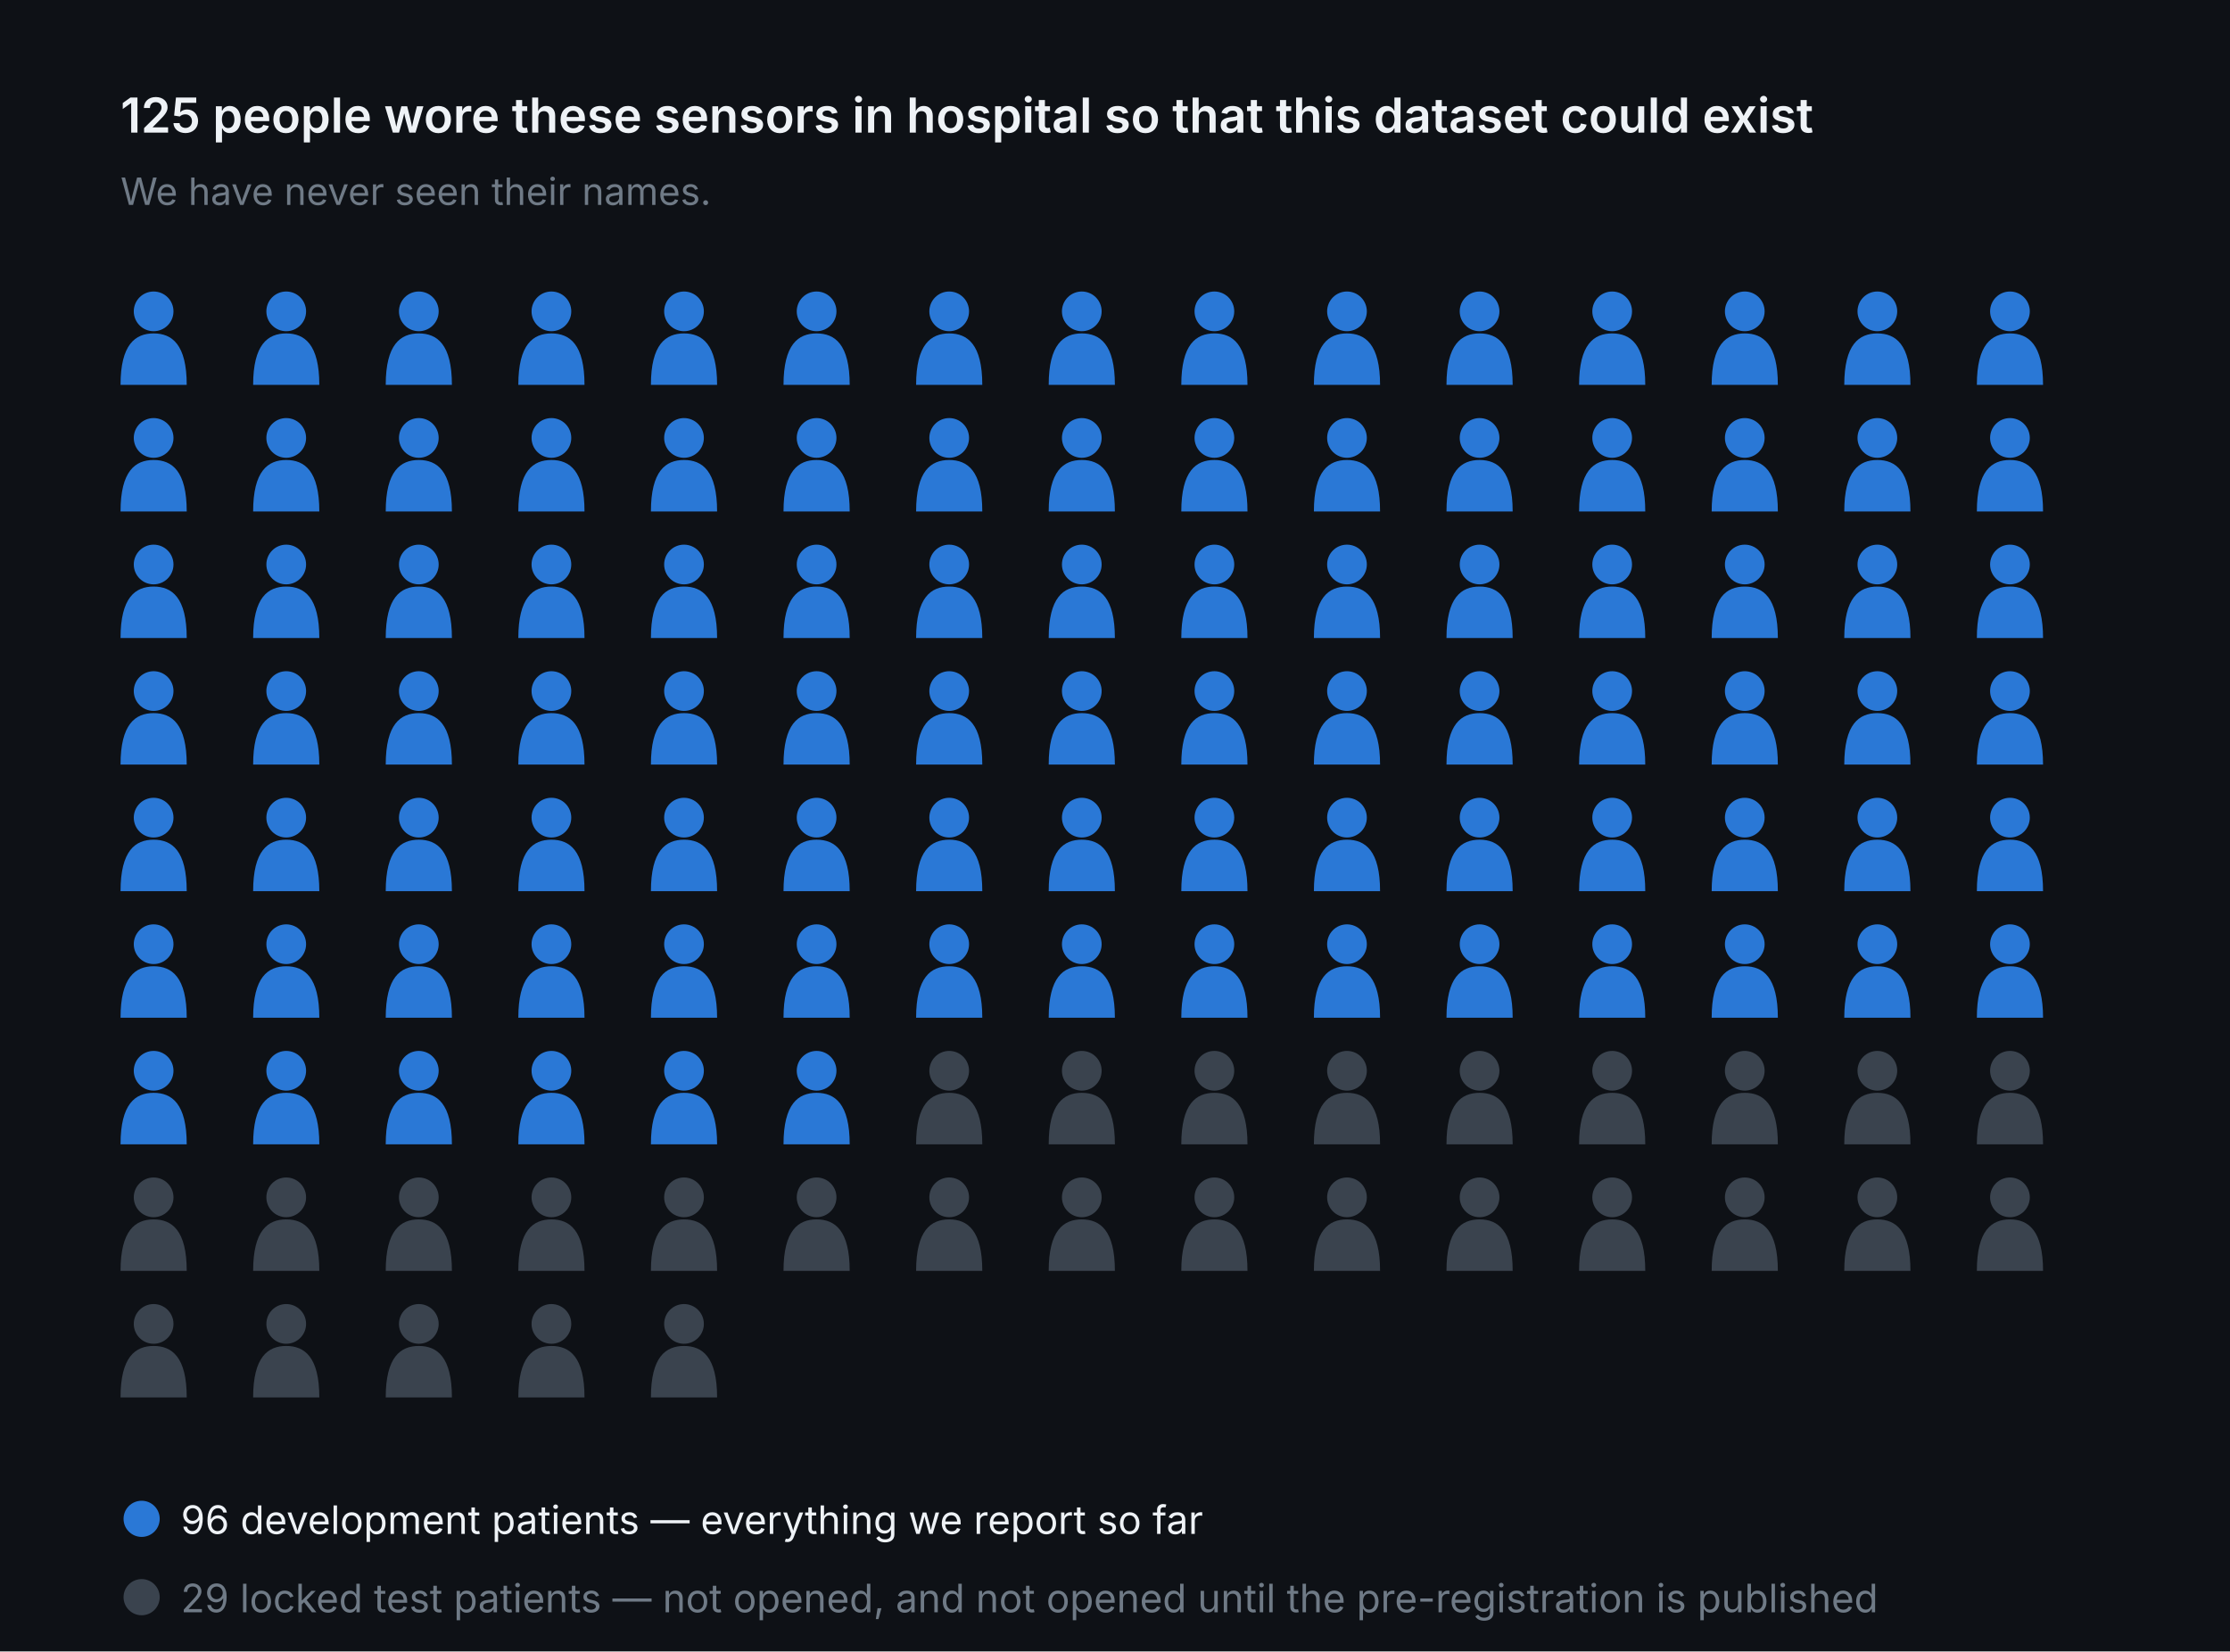
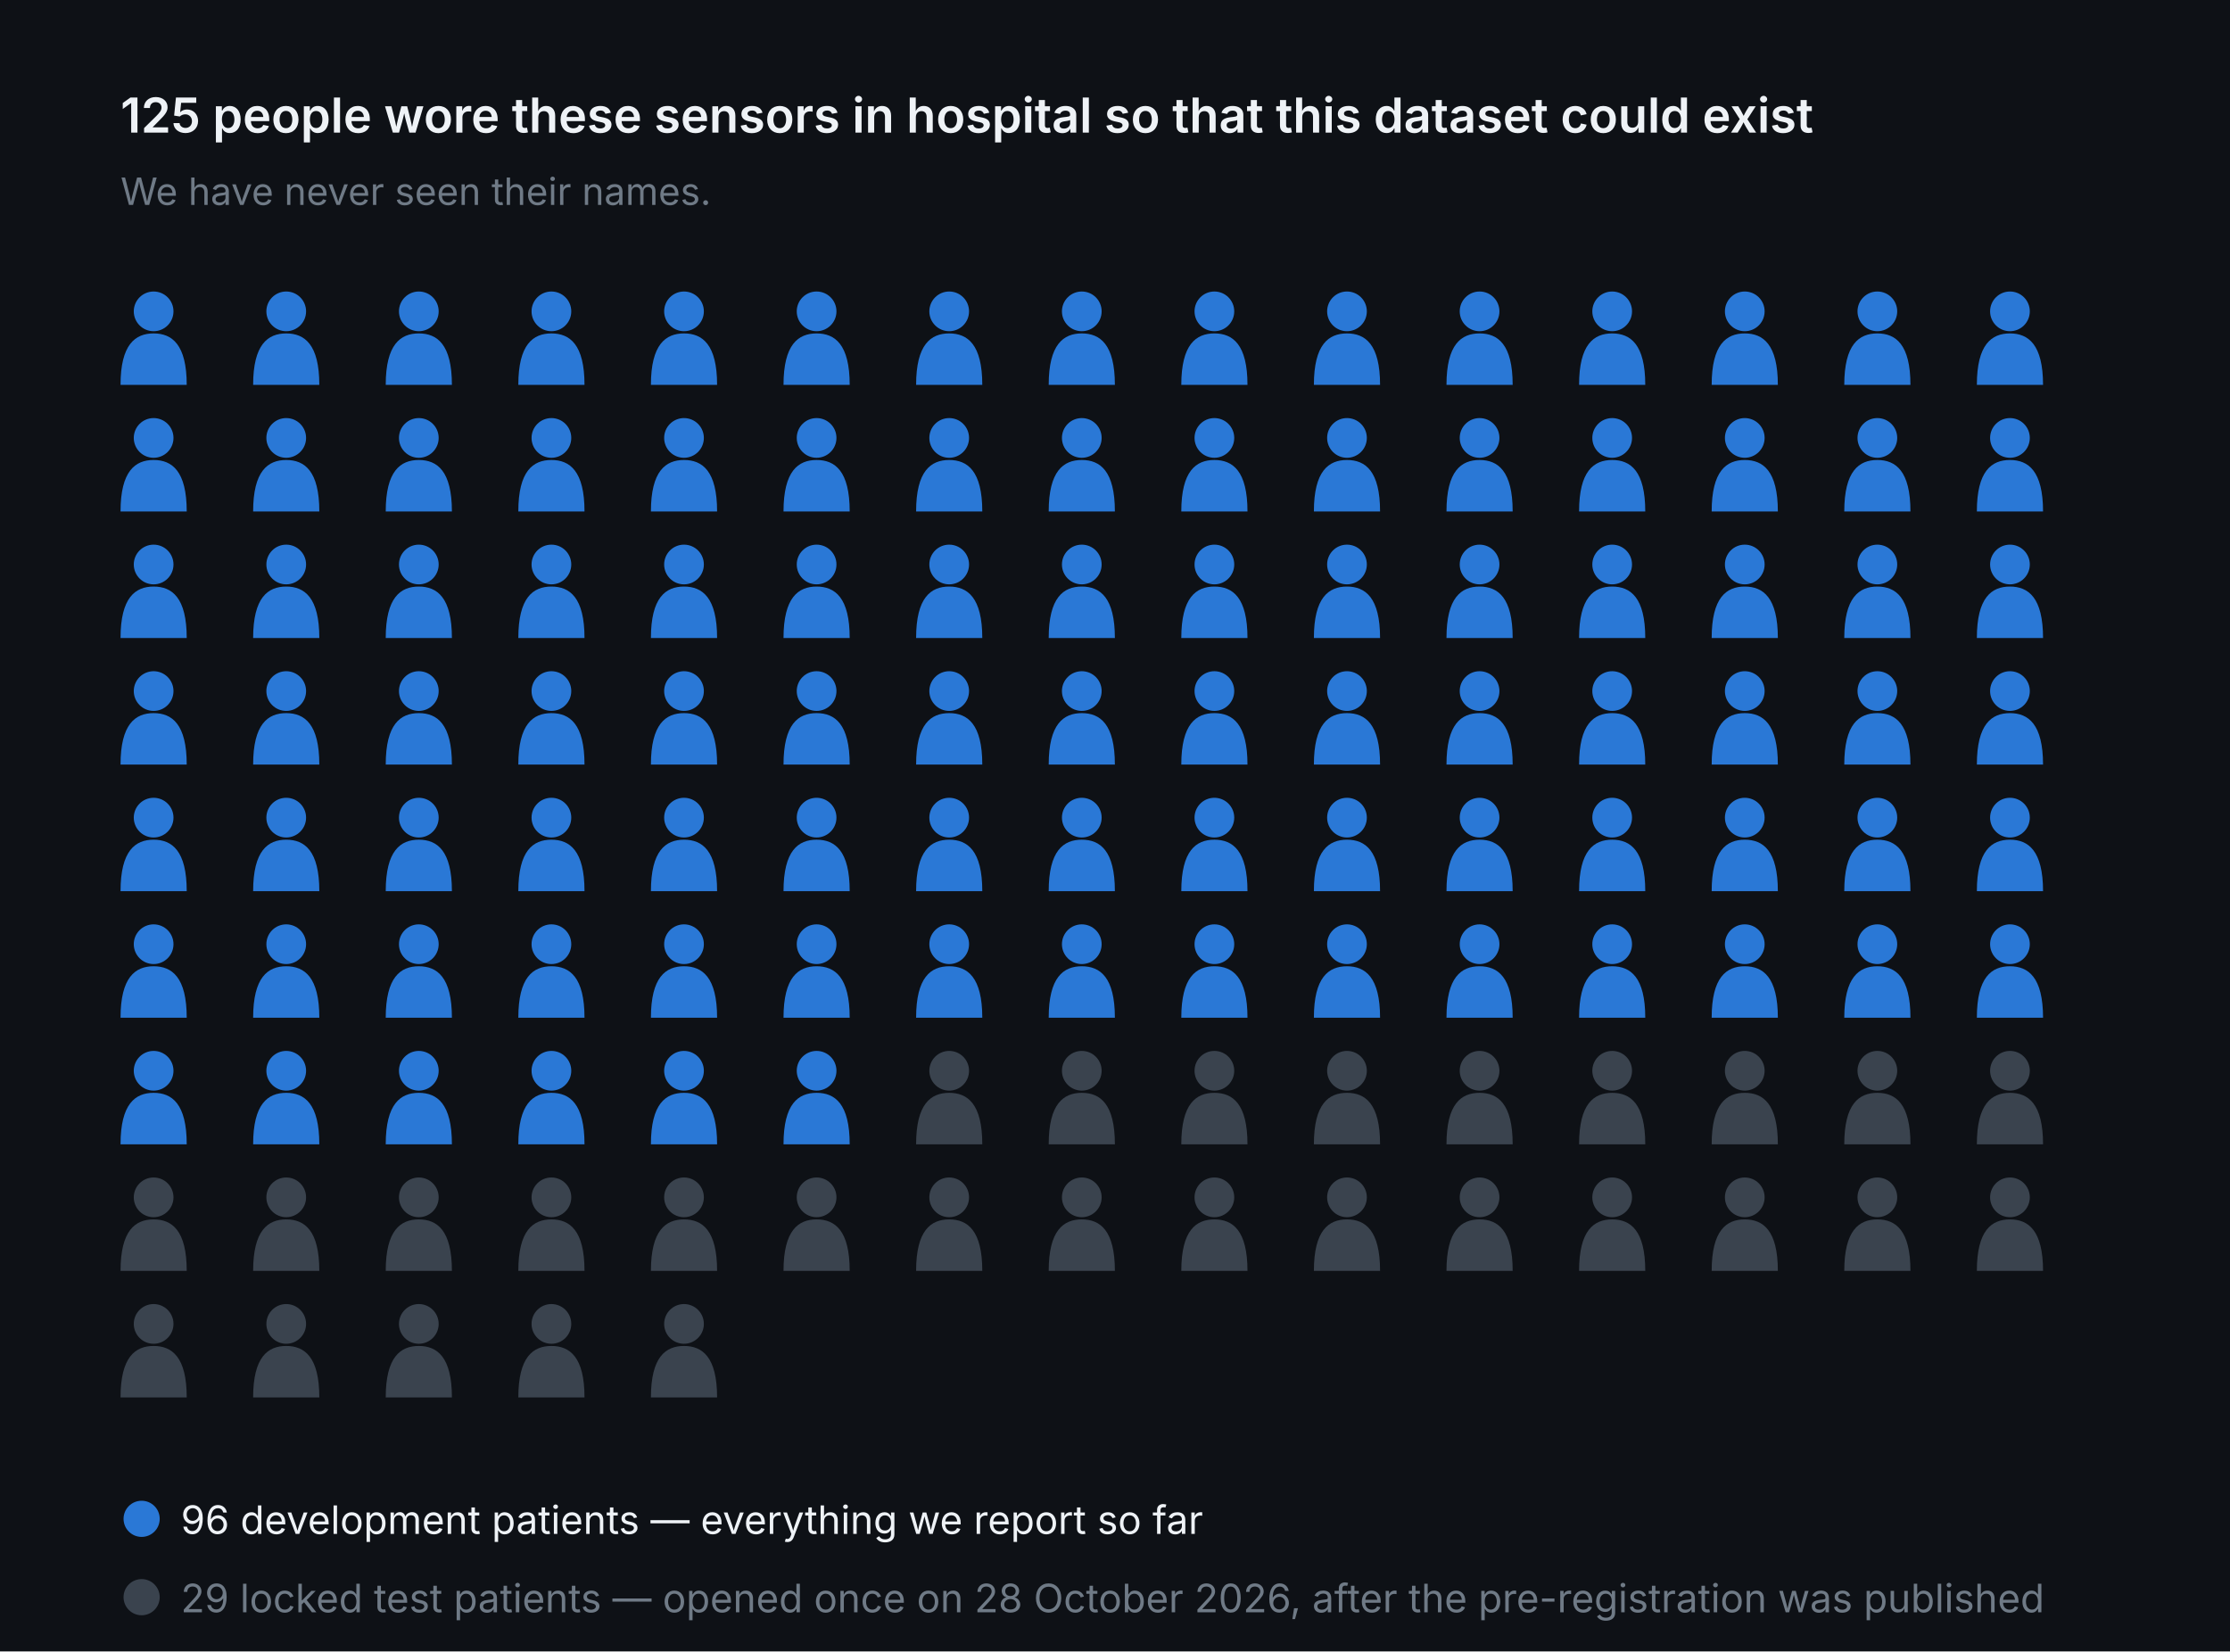
<svg xmlns="http://www.w3.org/2000/svg" viewBox="0 0 740 548" font-family="Inter, system-ui, sans-serif">
  <rect width="100%" height="100%" fill="#0e1116" />
  <text x="40" y="44" fill="#eef2f6" font-size="16" font-weight="600">125 people wore these sensors in hospital so that this dataset could exist</text>
  <text x="40" y="68" fill="#6f7a86" font-size="12.5">We have never seen their names.</text>
  <g transform="translate(40,96) scale(1.22)">
    <circle cx="9" cy="6" r="5.4" fill="#2a78d6" />
    <path d="M0 26 C0 15 4 12 9 12 C14 12 18 15 18 26 Z" fill="#2a78d6" />
  </g>
  <g transform="translate(84,96) scale(1.22)">
    <circle cx="9" cy="6" r="5.4" fill="#2a78d6" />
    <path d="M0 26 C0 15 4 12 9 12 C14 12 18 15 18 26 Z" fill="#2a78d6" />
  </g>
  <g transform="translate(128,96) scale(1.22)">
    <circle cx="9" cy="6" r="5.4" fill="#2a78d6" />
    <path d="M0 26 C0 15 4 12 9 12 C14 12 18 15 18 26 Z" fill="#2a78d6" />
  </g>
  <g transform="translate(172,96) scale(1.22)">
    <circle cx="9" cy="6" r="5.4" fill="#2a78d6" />
    <path d="M0 26 C0 15 4 12 9 12 C14 12 18 15 18 26 Z" fill="#2a78d6" />
  </g>
  <g transform="translate(216,96) scale(1.22)">
    <circle cx="9" cy="6" r="5.4" fill="#2a78d6" />
    <path d="M0 26 C0 15 4 12 9 12 C14 12 18 15 18 26 Z" fill="#2a78d6" />
  </g>
  <g transform="translate(260,96) scale(1.22)">
    <circle cx="9" cy="6" r="5.4" fill="#2a78d6" />
    <path d="M0 26 C0 15 4 12 9 12 C14 12 18 15 18 26 Z" fill="#2a78d6" />
  </g>
  <g transform="translate(304,96) scale(1.22)">
    <circle cx="9" cy="6" r="5.4" fill="#2a78d6" />
    <path d="M0 26 C0 15 4 12 9 12 C14 12 18 15 18 26 Z" fill="#2a78d6" />
  </g>
  <g transform="translate(348,96) scale(1.22)">
    <circle cx="9" cy="6" r="5.4" fill="#2a78d6" />
    <path d="M0 26 C0 15 4 12 9 12 C14 12 18 15 18 26 Z" fill="#2a78d6" />
  </g>
  <g transform="translate(392,96) scale(1.22)">
    <circle cx="9" cy="6" r="5.4" fill="#2a78d6" />
    <path d="M0 26 C0 15 4 12 9 12 C14 12 18 15 18 26 Z" fill="#2a78d6" />
  </g>
  <g transform="translate(436,96) scale(1.22)">
    <circle cx="9" cy="6" r="5.4" fill="#2a78d6" />
    <path d="M0 26 C0 15 4 12 9 12 C14 12 18 15 18 26 Z" fill="#2a78d6" />
  </g>
  <g transform="translate(480,96) scale(1.22)">
    <circle cx="9" cy="6" r="5.4" fill="#2a78d6" />
    <path d="M0 26 C0 15 4 12 9 12 C14 12 18 15 18 26 Z" fill="#2a78d6" />
  </g>
  <g transform="translate(524,96) scale(1.22)">
    <circle cx="9" cy="6" r="5.4" fill="#2a78d6" />
    <path d="M0 26 C0 15 4 12 9 12 C14 12 18 15 18 26 Z" fill="#2a78d6" />
  </g>
  <g transform="translate(568,96) scale(1.22)">
    <circle cx="9" cy="6" r="5.4" fill="#2a78d6" />
    <path d="M0 26 C0 15 4 12 9 12 C14 12 18 15 18 26 Z" fill="#2a78d6" />
  </g>
  <g transform="translate(612,96) scale(1.22)">
    <circle cx="9" cy="6" r="5.4" fill="#2a78d6" />
    <path d="M0 26 C0 15 4 12 9 12 C14 12 18 15 18 26 Z" fill="#2a78d6" />
  </g>
  <g transform="translate(656,96) scale(1.22)">
    <circle cx="9" cy="6" r="5.4" fill="#2a78d6" />
    <path d="M0 26 C0 15 4 12 9 12 C14 12 18 15 18 26 Z" fill="#2a78d6" />
  </g>
  <g transform="translate(40,138) scale(1.22)">
    <circle cx="9" cy="6" r="5.4" fill="#2a78d6" />
    <path d="M0 26 C0 15 4 12 9 12 C14 12 18 15 18 26 Z" fill="#2a78d6" />
  </g>
  <g transform="translate(84,138) scale(1.22)">
    <circle cx="9" cy="6" r="5.4" fill="#2a78d6" />
    <path d="M0 26 C0 15 4 12 9 12 C14 12 18 15 18 26 Z" fill="#2a78d6" />
  </g>
  <g transform="translate(128,138) scale(1.22)">
    <circle cx="9" cy="6" r="5.4" fill="#2a78d6" />
    <path d="M0 26 C0 15 4 12 9 12 C14 12 18 15 18 26 Z" fill="#2a78d6" />
  </g>
  <g transform="translate(172,138) scale(1.22)">
    <circle cx="9" cy="6" r="5.4" fill="#2a78d6" />
    <path d="M0 26 C0 15 4 12 9 12 C14 12 18 15 18 26 Z" fill="#2a78d6" />
  </g>
  <g transform="translate(216,138) scale(1.22)">
    <circle cx="9" cy="6" r="5.4" fill="#2a78d6" />
    <path d="M0 26 C0 15 4 12 9 12 C14 12 18 15 18 26 Z" fill="#2a78d6" />
  </g>
  <g transform="translate(260,138) scale(1.22)">
    <circle cx="9" cy="6" r="5.4" fill="#2a78d6" />
    <path d="M0 26 C0 15 4 12 9 12 C14 12 18 15 18 26 Z" fill="#2a78d6" />
  </g>
  <g transform="translate(304,138) scale(1.22)">
    <circle cx="9" cy="6" r="5.4" fill="#2a78d6" />
    <path d="M0 26 C0 15 4 12 9 12 C14 12 18 15 18 26 Z" fill="#2a78d6" />
  </g>
  <g transform="translate(348,138) scale(1.22)">
    <circle cx="9" cy="6" r="5.4" fill="#2a78d6" />
    <path d="M0 26 C0 15 4 12 9 12 C14 12 18 15 18 26 Z" fill="#2a78d6" />
  </g>
  <g transform="translate(392,138) scale(1.22)">
    <circle cx="9" cy="6" r="5.4" fill="#2a78d6" />
    <path d="M0 26 C0 15 4 12 9 12 C14 12 18 15 18 26 Z" fill="#2a78d6" />
  </g>
  <g transform="translate(436,138) scale(1.22)">
    <circle cx="9" cy="6" r="5.4" fill="#2a78d6" />
    <path d="M0 26 C0 15 4 12 9 12 C14 12 18 15 18 26 Z" fill="#2a78d6" />
  </g>
  <g transform="translate(480,138) scale(1.22)">
    <circle cx="9" cy="6" r="5.4" fill="#2a78d6" />
    <path d="M0 26 C0 15 4 12 9 12 C14 12 18 15 18 26 Z" fill="#2a78d6" />
  </g>
  <g transform="translate(524,138) scale(1.22)">
    <circle cx="9" cy="6" r="5.4" fill="#2a78d6" />
    <path d="M0 26 C0 15 4 12 9 12 C14 12 18 15 18 26 Z" fill="#2a78d6" />
  </g>
  <g transform="translate(568,138) scale(1.22)">
    <circle cx="9" cy="6" r="5.4" fill="#2a78d6" />
    <path d="M0 26 C0 15 4 12 9 12 C14 12 18 15 18 26 Z" fill="#2a78d6" />
  </g>
  <g transform="translate(612,138) scale(1.22)">
    <circle cx="9" cy="6" r="5.4" fill="#2a78d6" />
    <path d="M0 26 C0 15 4 12 9 12 C14 12 18 15 18 26 Z" fill="#2a78d6" />
  </g>
  <g transform="translate(656,138) scale(1.22)">
    <circle cx="9" cy="6" r="5.4" fill="#2a78d6" />
    <path d="M0 26 C0 15 4 12 9 12 C14 12 18 15 18 26 Z" fill="#2a78d6" />
  </g>
  <g transform="translate(40,180) scale(1.22)">
    <circle cx="9" cy="6" r="5.4" fill="#2a78d6" />
    <path d="M0 26 C0 15 4 12 9 12 C14 12 18 15 18 26 Z" fill="#2a78d6" />
  </g>
  <g transform="translate(84,180) scale(1.22)">
    <circle cx="9" cy="6" r="5.4" fill="#2a78d6" />
    <path d="M0 26 C0 15 4 12 9 12 C14 12 18 15 18 26 Z" fill="#2a78d6" />
  </g>
  <g transform="translate(128,180) scale(1.22)">
    <circle cx="9" cy="6" r="5.4" fill="#2a78d6" />
    <path d="M0 26 C0 15 4 12 9 12 C14 12 18 15 18 26 Z" fill="#2a78d6" />
  </g>
  <g transform="translate(172,180) scale(1.22)">
    <circle cx="9" cy="6" r="5.4" fill="#2a78d6" />
    <path d="M0 26 C0 15 4 12 9 12 C14 12 18 15 18 26 Z" fill="#2a78d6" />
  </g>
  <g transform="translate(216,180) scale(1.22)">
    <circle cx="9" cy="6" r="5.4" fill="#2a78d6" />
    <path d="M0 26 C0 15 4 12 9 12 C14 12 18 15 18 26 Z" fill="#2a78d6" />
  </g>
  <g transform="translate(260,180) scale(1.22)">
    <circle cx="9" cy="6" r="5.4" fill="#2a78d6" />
    <path d="M0 26 C0 15 4 12 9 12 C14 12 18 15 18 26 Z" fill="#2a78d6" />
  </g>
  <g transform="translate(304,180) scale(1.22)">
    <circle cx="9" cy="6" r="5.4" fill="#2a78d6" />
    <path d="M0 26 C0 15 4 12 9 12 C14 12 18 15 18 26 Z" fill="#2a78d6" />
  </g>
  <g transform="translate(348,180) scale(1.22)">
    <circle cx="9" cy="6" r="5.4" fill="#2a78d6" />
    <path d="M0 26 C0 15 4 12 9 12 C14 12 18 15 18 26 Z" fill="#2a78d6" />
  </g>
  <g transform="translate(392,180) scale(1.22)">
    <circle cx="9" cy="6" r="5.4" fill="#2a78d6" />
    <path d="M0 26 C0 15 4 12 9 12 C14 12 18 15 18 26 Z" fill="#2a78d6" />
  </g>
  <g transform="translate(436,180) scale(1.22)">
    <circle cx="9" cy="6" r="5.4" fill="#2a78d6" />
    <path d="M0 26 C0 15 4 12 9 12 C14 12 18 15 18 26 Z" fill="#2a78d6" />
  </g>
  <g transform="translate(480,180) scale(1.22)">
    <circle cx="9" cy="6" r="5.4" fill="#2a78d6" />
    <path d="M0 26 C0 15 4 12 9 12 C14 12 18 15 18 26 Z" fill="#2a78d6" />
  </g>
  <g transform="translate(524,180) scale(1.22)">
    <circle cx="9" cy="6" r="5.4" fill="#2a78d6" />
    <path d="M0 26 C0 15 4 12 9 12 C14 12 18 15 18 26 Z" fill="#2a78d6" />
  </g>
  <g transform="translate(568,180) scale(1.22)">
    <circle cx="9" cy="6" r="5.4" fill="#2a78d6" />
    <path d="M0 26 C0 15 4 12 9 12 C14 12 18 15 18 26 Z" fill="#2a78d6" />
  </g>
  <g transform="translate(612,180) scale(1.22)">
    <circle cx="9" cy="6" r="5.4" fill="#2a78d6" />
    <path d="M0 26 C0 15 4 12 9 12 C14 12 18 15 18 26 Z" fill="#2a78d6" />
  </g>
  <g transform="translate(656,180) scale(1.22)">
    <circle cx="9" cy="6" r="5.4" fill="#2a78d6" />
    <path d="M0 26 C0 15 4 12 9 12 C14 12 18 15 18 26 Z" fill="#2a78d6" />
  </g>
  <g transform="translate(40,222) scale(1.22)">
    <circle cx="9" cy="6" r="5.4" fill="#2a78d6" />
    <path d="M0 26 C0 15 4 12 9 12 C14 12 18 15 18 26 Z" fill="#2a78d6" />
  </g>
  <g transform="translate(84,222) scale(1.22)">
    <circle cx="9" cy="6" r="5.4" fill="#2a78d6" />
    <path d="M0 26 C0 15 4 12 9 12 C14 12 18 15 18 26 Z" fill="#2a78d6" />
  </g>
  <g transform="translate(128,222) scale(1.22)">
    <circle cx="9" cy="6" r="5.4" fill="#2a78d6" />
    <path d="M0 26 C0 15 4 12 9 12 C14 12 18 15 18 26 Z" fill="#2a78d6" />
  </g>
  <g transform="translate(172,222) scale(1.22)">
    <circle cx="9" cy="6" r="5.4" fill="#2a78d6" />
    <path d="M0 26 C0 15 4 12 9 12 C14 12 18 15 18 26 Z" fill="#2a78d6" />
  </g>
  <g transform="translate(216,222) scale(1.22)">
    <circle cx="9" cy="6" r="5.4" fill="#2a78d6" />
    <path d="M0 26 C0 15 4 12 9 12 C14 12 18 15 18 26 Z" fill="#2a78d6" />
  </g>
  <g transform="translate(260,222) scale(1.22)">
    <circle cx="9" cy="6" r="5.4" fill="#2a78d6" />
    <path d="M0 26 C0 15 4 12 9 12 C14 12 18 15 18 26 Z" fill="#2a78d6" />
  </g>
  <g transform="translate(304,222) scale(1.22)">
    <circle cx="9" cy="6" r="5.4" fill="#2a78d6" />
    <path d="M0 26 C0 15 4 12 9 12 C14 12 18 15 18 26 Z" fill="#2a78d6" />
  </g>
  <g transform="translate(348,222) scale(1.22)">
    <circle cx="9" cy="6" r="5.4" fill="#2a78d6" />
    <path d="M0 26 C0 15 4 12 9 12 C14 12 18 15 18 26 Z" fill="#2a78d6" />
  </g>
  <g transform="translate(392,222) scale(1.22)">
    <circle cx="9" cy="6" r="5.4" fill="#2a78d6" />
    <path d="M0 26 C0 15 4 12 9 12 C14 12 18 15 18 26 Z" fill="#2a78d6" />
  </g>
  <g transform="translate(436,222) scale(1.22)">
    <circle cx="9" cy="6" r="5.4" fill="#2a78d6" />
    <path d="M0 26 C0 15 4 12 9 12 C14 12 18 15 18 26 Z" fill="#2a78d6" />
  </g>
  <g transform="translate(480,222) scale(1.22)">
    <circle cx="9" cy="6" r="5.4" fill="#2a78d6" />
    <path d="M0 26 C0 15 4 12 9 12 C14 12 18 15 18 26 Z" fill="#2a78d6" />
  </g>
  <g transform="translate(524,222) scale(1.22)">
    <circle cx="9" cy="6" r="5.4" fill="#2a78d6" />
    <path d="M0 26 C0 15 4 12 9 12 C14 12 18 15 18 26 Z" fill="#2a78d6" />
  </g>
  <g transform="translate(568,222) scale(1.22)">
    <circle cx="9" cy="6" r="5.4" fill="#2a78d6" />
    <path d="M0 26 C0 15 4 12 9 12 C14 12 18 15 18 26 Z" fill="#2a78d6" />
  </g>
  <g transform="translate(612,222) scale(1.22)">
    <circle cx="9" cy="6" r="5.4" fill="#2a78d6" />
    <path d="M0 26 C0 15 4 12 9 12 C14 12 18 15 18 26 Z" fill="#2a78d6" />
  </g>
  <g transform="translate(656,222) scale(1.22)">
    <circle cx="9" cy="6" r="5.4" fill="#2a78d6" />
    <path d="M0 26 C0 15 4 12 9 12 C14 12 18 15 18 26 Z" fill="#2a78d6" />
  </g>
  <g transform="translate(40,264) scale(1.22)">
    <circle cx="9" cy="6" r="5.4" fill="#2a78d6" />
    <path d="M0 26 C0 15 4 12 9 12 C14 12 18 15 18 26 Z" fill="#2a78d6" />
  </g>
  <g transform="translate(84,264) scale(1.22)">
    <circle cx="9" cy="6" r="5.4" fill="#2a78d6" />
    <path d="M0 26 C0 15 4 12 9 12 C14 12 18 15 18 26 Z" fill="#2a78d6" />
  </g>
  <g transform="translate(128,264) scale(1.22)">
    <circle cx="9" cy="6" r="5.4" fill="#2a78d6" />
    <path d="M0 26 C0 15 4 12 9 12 C14 12 18 15 18 26 Z" fill="#2a78d6" />
  </g>
  <g transform="translate(172,264) scale(1.22)">
    <circle cx="9" cy="6" r="5.4" fill="#2a78d6" />
    <path d="M0 26 C0 15 4 12 9 12 C14 12 18 15 18 26 Z" fill="#2a78d6" />
  </g>
  <g transform="translate(216,264) scale(1.22)">
    <circle cx="9" cy="6" r="5.4" fill="#2a78d6" />
    <path d="M0 26 C0 15 4 12 9 12 C14 12 18 15 18 26 Z" fill="#2a78d6" />
  </g>
  <g transform="translate(260,264) scale(1.22)">
    <circle cx="9" cy="6" r="5.4" fill="#2a78d6" />
    <path d="M0 26 C0 15 4 12 9 12 C14 12 18 15 18 26 Z" fill="#2a78d6" />
  </g>
  <g transform="translate(304,264) scale(1.22)">
    <circle cx="9" cy="6" r="5.4" fill="#2a78d6" />
    <path d="M0 26 C0 15 4 12 9 12 C14 12 18 15 18 26 Z" fill="#2a78d6" />
  </g>
  <g transform="translate(348,264) scale(1.22)">
    <circle cx="9" cy="6" r="5.4" fill="#2a78d6" />
    <path d="M0 26 C0 15 4 12 9 12 C14 12 18 15 18 26 Z" fill="#2a78d6" />
  </g>
  <g transform="translate(392,264) scale(1.22)">
    <circle cx="9" cy="6" r="5.4" fill="#2a78d6" />
    <path d="M0 26 C0 15 4 12 9 12 C14 12 18 15 18 26 Z" fill="#2a78d6" />
  </g>
  <g transform="translate(436,264) scale(1.22)">
    <circle cx="9" cy="6" r="5.4" fill="#2a78d6" />
    <path d="M0 26 C0 15 4 12 9 12 C14 12 18 15 18 26 Z" fill="#2a78d6" />
  </g>
  <g transform="translate(480,264) scale(1.22)">
    <circle cx="9" cy="6" r="5.4" fill="#2a78d6" />
    <path d="M0 26 C0 15 4 12 9 12 C14 12 18 15 18 26 Z" fill="#2a78d6" />
  </g>
  <g transform="translate(524,264) scale(1.22)">
    <circle cx="9" cy="6" r="5.4" fill="#2a78d6" />
    <path d="M0 26 C0 15 4 12 9 12 C14 12 18 15 18 26 Z" fill="#2a78d6" />
  </g>
  <g transform="translate(568,264) scale(1.22)">
    <circle cx="9" cy="6" r="5.4" fill="#2a78d6" />
    <path d="M0 26 C0 15 4 12 9 12 C14 12 18 15 18 26 Z" fill="#2a78d6" />
  </g>
  <g transform="translate(612,264) scale(1.22)">
    <circle cx="9" cy="6" r="5.4" fill="#2a78d6" />
    <path d="M0 26 C0 15 4 12 9 12 C14 12 18 15 18 26 Z" fill="#2a78d6" />
  </g>
  <g transform="translate(656,264) scale(1.22)">
    <circle cx="9" cy="6" r="5.4" fill="#2a78d6" />
    <path d="M0 26 C0 15 4 12 9 12 C14 12 18 15 18 26 Z" fill="#2a78d6" />
  </g>
  <g transform="translate(40,306) scale(1.22)">
    <circle cx="9" cy="6" r="5.4" fill="#2a78d6" />
    <path d="M0 26 C0 15 4 12 9 12 C14 12 18 15 18 26 Z" fill="#2a78d6" />
  </g>
  <g transform="translate(84,306) scale(1.22)">
    <circle cx="9" cy="6" r="5.4" fill="#2a78d6" />
    <path d="M0 26 C0 15 4 12 9 12 C14 12 18 15 18 26 Z" fill="#2a78d6" />
  </g>
  <g transform="translate(128,306) scale(1.22)">
    <circle cx="9" cy="6" r="5.4" fill="#2a78d6" />
    <path d="M0 26 C0 15 4 12 9 12 C14 12 18 15 18 26 Z" fill="#2a78d6" />
  </g>
  <g transform="translate(172,306) scale(1.22)">
    <circle cx="9" cy="6" r="5.4" fill="#2a78d6" />
    <path d="M0 26 C0 15 4 12 9 12 C14 12 18 15 18 26 Z" fill="#2a78d6" />
  </g>
  <g transform="translate(216,306) scale(1.22)">
    <circle cx="9" cy="6" r="5.4" fill="#2a78d6" />
    <path d="M0 26 C0 15 4 12 9 12 C14 12 18 15 18 26 Z" fill="#2a78d6" />
  </g>
  <g transform="translate(260,306) scale(1.22)">
    <circle cx="9" cy="6" r="5.4" fill="#2a78d6" />
    <path d="M0 26 C0 15 4 12 9 12 C14 12 18 15 18 26 Z" fill="#2a78d6" />
  </g>
  <g transform="translate(304,306) scale(1.22)">
    <circle cx="9" cy="6" r="5.4" fill="#2a78d6" />
    <path d="M0 26 C0 15 4 12 9 12 C14 12 18 15 18 26 Z" fill="#2a78d6" />
  </g>
  <g transform="translate(348,306) scale(1.22)">
    <circle cx="9" cy="6" r="5.4" fill="#2a78d6" />
    <path d="M0 26 C0 15 4 12 9 12 C14 12 18 15 18 26 Z" fill="#2a78d6" />
  </g>
  <g transform="translate(392,306) scale(1.22)">
    <circle cx="9" cy="6" r="5.4" fill="#2a78d6" />
    <path d="M0 26 C0 15 4 12 9 12 C14 12 18 15 18 26 Z" fill="#2a78d6" />
  </g>
  <g transform="translate(436,306) scale(1.22)">
    <circle cx="9" cy="6" r="5.4" fill="#2a78d6" />
    <path d="M0 26 C0 15 4 12 9 12 C14 12 18 15 18 26 Z" fill="#2a78d6" />
  </g>
  <g transform="translate(480,306) scale(1.22)">
    <circle cx="9" cy="6" r="5.4" fill="#2a78d6" />
    <path d="M0 26 C0 15 4 12 9 12 C14 12 18 15 18 26 Z" fill="#2a78d6" />
  </g>
  <g transform="translate(524,306) scale(1.22)">
    <circle cx="9" cy="6" r="5.4" fill="#2a78d6" />
    <path d="M0 26 C0 15 4 12 9 12 C14 12 18 15 18 26 Z" fill="#2a78d6" />
  </g>
  <g transform="translate(568,306) scale(1.22)">
    <circle cx="9" cy="6" r="5.4" fill="#2a78d6" />
    <path d="M0 26 C0 15 4 12 9 12 C14 12 18 15 18 26 Z" fill="#2a78d6" />
  </g>
  <g transform="translate(612,306) scale(1.22)">
    <circle cx="9" cy="6" r="5.4" fill="#2a78d6" />
    <path d="M0 26 C0 15 4 12 9 12 C14 12 18 15 18 26 Z" fill="#2a78d6" />
  </g>
  <g transform="translate(656,306) scale(1.22)">
    <circle cx="9" cy="6" r="5.4" fill="#2a78d6" />
    <path d="M0 26 C0 15 4 12 9 12 C14 12 18 15 18 26 Z" fill="#2a78d6" />
  </g>
  <g transform="translate(40,348) scale(1.22)">
    <circle cx="9" cy="6" r="5.4" fill="#2a78d6" />
    <path d="M0 26 C0 15 4 12 9 12 C14 12 18 15 18 26 Z" fill="#2a78d6" />
  </g>
  <g transform="translate(84,348) scale(1.22)">
    <circle cx="9" cy="6" r="5.4" fill="#2a78d6" />
    <path d="M0 26 C0 15 4 12 9 12 C14 12 18 15 18 26 Z" fill="#2a78d6" />
  </g>
  <g transform="translate(128,348) scale(1.22)">
    <circle cx="9" cy="6" r="5.4" fill="#2a78d6" />
    <path d="M0 26 C0 15 4 12 9 12 C14 12 18 15 18 26 Z" fill="#2a78d6" />
  </g>
  <g transform="translate(172,348) scale(1.22)">
    <circle cx="9" cy="6" r="5.4" fill="#2a78d6" />
    <path d="M0 26 C0 15 4 12 9 12 C14 12 18 15 18 26 Z" fill="#2a78d6" />
  </g>
  <g transform="translate(216,348) scale(1.22)">
    <circle cx="9" cy="6" r="5.4" fill="#2a78d6" />
    <path d="M0 26 C0 15 4 12 9 12 C14 12 18 15 18 26 Z" fill="#2a78d6" />
  </g>
  <g transform="translate(260,348) scale(1.22)">
    <circle cx="9" cy="6" r="5.4" fill="#2a78d6" />
    <path d="M0 26 C0 15 4 12 9 12 C14 12 18 15 18 26 Z" fill="#2a78d6" />
  </g>
  <g transform="translate(304,348) scale(1.22)">
    <circle cx="9" cy="6" r="5.4" fill="#3a434e" />
    <path d="M0 26 C0 15 4 12 9 12 C14 12 18 15 18 26 Z" fill="#3a434e" />
  </g>
  <g transform="translate(348,348) scale(1.22)">
    <circle cx="9" cy="6" r="5.4" fill="#3a434e" />
    <path d="M0 26 C0 15 4 12 9 12 C14 12 18 15 18 26 Z" fill="#3a434e" />
  </g>
  <g transform="translate(392,348) scale(1.22)">
    <circle cx="9" cy="6" r="5.4" fill="#3a434e" />
    <path d="M0 26 C0 15 4 12 9 12 C14 12 18 15 18 26 Z" fill="#3a434e" />
  </g>
  <g transform="translate(436,348) scale(1.22)">
    <circle cx="9" cy="6" r="5.4" fill="#3a434e" />
    <path d="M0 26 C0 15 4 12 9 12 C14 12 18 15 18 26 Z" fill="#3a434e" />
  </g>
  <g transform="translate(480,348) scale(1.22)">
    <circle cx="9" cy="6" r="5.4" fill="#3a434e" />
    <path d="M0 26 C0 15 4 12 9 12 C14 12 18 15 18 26 Z" fill="#3a434e" />
  </g>
  <g transform="translate(524,348) scale(1.22)">
    <circle cx="9" cy="6" r="5.4" fill="#3a434e" />
    <path d="M0 26 C0 15 4 12 9 12 C14 12 18 15 18 26 Z" fill="#3a434e" />
  </g>
  <g transform="translate(568,348) scale(1.22)">
    <circle cx="9" cy="6" r="5.4" fill="#3a434e" />
    <path d="M0 26 C0 15 4 12 9 12 C14 12 18 15 18 26 Z" fill="#3a434e" />
  </g>
  <g transform="translate(612,348) scale(1.22)">
    <circle cx="9" cy="6" r="5.4" fill="#3a434e" />
    <path d="M0 26 C0 15 4 12 9 12 C14 12 18 15 18 26 Z" fill="#3a434e" />
  </g>
  <g transform="translate(656,348) scale(1.22)">
    <circle cx="9" cy="6" r="5.4" fill="#3a434e" />
    <path d="M0 26 C0 15 4 12 9 12 C14 12 18 15 18 26 Z" fill="#3a434e" />
  </g>
  <g transform="translate(40,390) scale(1.22)">
    <circle cx="9" cy="6" r="5.4" fill="#3a434e" />
    <path d="M0 26 C0 15 4 12 9 12 C14 12 18 15 18 26 Z" fill="#3a434e" />
  </g>
  <g transform="translate(84,390) scale(1.22)">
    <circle cx="9" cy="6" r="5.4" fill="#3a434e" />
    <path d="M0 26 C0 15 4 12 9 12 C14 12 18 15 18 26 Z" fill="#3a434e" />
  </g>
  <g transform="translate(128,390) scale(1.22)">
    <circle cx="9" cy="6" r="5.4" fill="#3a434e" />
    <path d="M0 26 C0 15 4 12 9 12 C14 12 18 15 18 26 Z" fill="#3a434e" />
  </g>
  <g transform="translate(172,390) scale(1.22)">
    <circle cx="9" cy="6" r="5.4" fill="#3a434e" />
    <path d="M0 26 C0 15 4 12 9 12 C14 12 18 15 18 26 Z" fill="#3a434e" />
  </g>
  <g transform="translate(216,390) scale(1.22)">
    <circle cx="9" cy="6" r="5.4" fill="#3a434e" />
    <path d="M0 26 C0 15 4 12 9 12 C14 12 18 15 18 26 Z" fill="#3a434e" />
  </g>
  <g transform="translate(260,390) scale(1.22)">
    <circle cx="9" cy="6" r="5.4" fill="#3a434e" />
    <path d="M0 26 C0 15 4 12 9 12 C14 12 18 15 18 26 Z" fill="#3a434e" />
  </g>
  <g transform="translate(304,390) scale(1.22)">
    <circle cx="9" cy="6" r="5.4" fill="#3a434e" />
    <path d="M0 26 C0 15 4 12 9 12 C14 12 18 15 18 26 Z" fill="#3a434e" />
  </g>
  <g transform="translate(348,390) scale(1.22)">
    <circle cx="9" cy="6" r="5.4" fill="#3a434e" />
    <path d="M0 26 C0 15 4 12 9 12 C14 12 18 15 18 26 Z" fill="#3a434e" />
  </g>
  <g transform="translate(392,390) scale(1.22)">
    <circle cx="9" cy="6" r="5.4" fill="#3a434e" />
    <path d="M0 26 C0 15 4 12 9 12 C14 12 18 15 18 26 Z" fill="#3a434e" />
  </g>
  <g transform="translate(436,390) scale(1.22)">
    <circle cx="9" cy="6" r="5.4" fill="#3a434e" />
    <path d="M0 26 C0 15 4 12 9 12 C14 12 18 15 18 26 Z" fill="#3a434e" />
  </g>
  <g transform="translate(480,390) scale(1.22)">
    <circle cx="9" cy="6" r="5.4" fill="#3a434e" />
    <path d="M0 26 C0 15 4 12 9 12 C14 12 18 15 18 26 Z" fill="#3a434e" />
  </g>
  <g transform="translate(524,390) scale(1.22)">
    <circle cx="9" cy="6" r="5.4" fill="#3a434e" />
    <path d="M0 26 C0 15 4 12 9 12 C14 12 18 15 18 26 Z" fill="#3a434e" />
  </g>
  <g transform="translate(568,390) scale(1.22)">
    <circle cx="9" cy="6" r="5.4" fill="#3a434e" />
    <path d="M0 26 C0 15 4 12 9 12 C14 12 18 15 18 26 Z" fill="#3a434e" />
  </g>
  <g transform="translate(612,390) scale(1.22)">
    <circle cx="9" cy="6" r="5.4" fill="#3a434e" />
    <path d="M0 26 C0 15 4 12 9 12 C14 12 18 15 18 26 Z" fill="#3a434e" />
  </g>
  <g transform="translate(656,390) scale(1.22)">
    <circle cx="9" cy="6" r="5.4" fill="#3a434e" />
    <path d="M0 26 C0 15 4 12 9 12 C14 12 18 15 18 26 Z" fill="#3a434e" />
  </g>
  <g transform="translate(40,432) scale(1.22)">
    <circle cx="9" cy="6" r="5.4" fill="#3a434e" />
    <path d="M0 26 C0 15 4 12 9 12 C14 12 18 15 18 26 Z" fill="#3a434e" />
  </g>
  <g transform="translate(84,432) scale(1.22)">
    <circle cx="9" cy="6" r="5.4" fill="#3a434e" />
    <path d="M0 26 C0 15 4 12 9 12 C14 12 18 15 18 26 Z" fill="#3a434e" />
  </g>
  <g transform="translate(128,432) scale(1.22)">
    <circle cx="9" cy="6" r="5.4" fill="#3a434e" />
    <path d="M0 26 C0 15 4 12 9 12 C14 12 18 15 18 26 Z" fill="#3a434e" />
  </g>
  <g transform="translate(172,432) scale(1.22)">
    <circle cx="9" cy="6" r="5.4" fill="#3a434e" />
    <path d="M0 26 C0 15 4 12 9 12 C14 12 18 15 18 26 Z" fill="#3a434e" />
  </g>
  <g transform="translate(216,432) scale(1.22)">
    <circle cx="9" cy="6" r="5.4" fill="#3a434e" />
    <path d="M0 26 C0 15 4 12 9 12 C14 12 18 15 18 26 Z" fill="#3a434e" />
  </g>
  <circle cx="47" cy="504" r="6" fill="#2a78d6" />
  <text x="60" y="509" fill="#eef2f6" font-size="13">96 development patients — everything we report so far</text>
  <circle cx="47" cy="530" r="6" fill="#3a434e" />
-   <text x="60" y="535" fill="#6f7a86" font-size="13">29 locked test patients — not opened, and not opened until the pre-registration is published</text>
+   <text x="60" y="535" fill="#6f7a86" font-size="13">29 locked test patients — opened once on 28 October 2026, after the pre-registration was published</text>
</svg>
